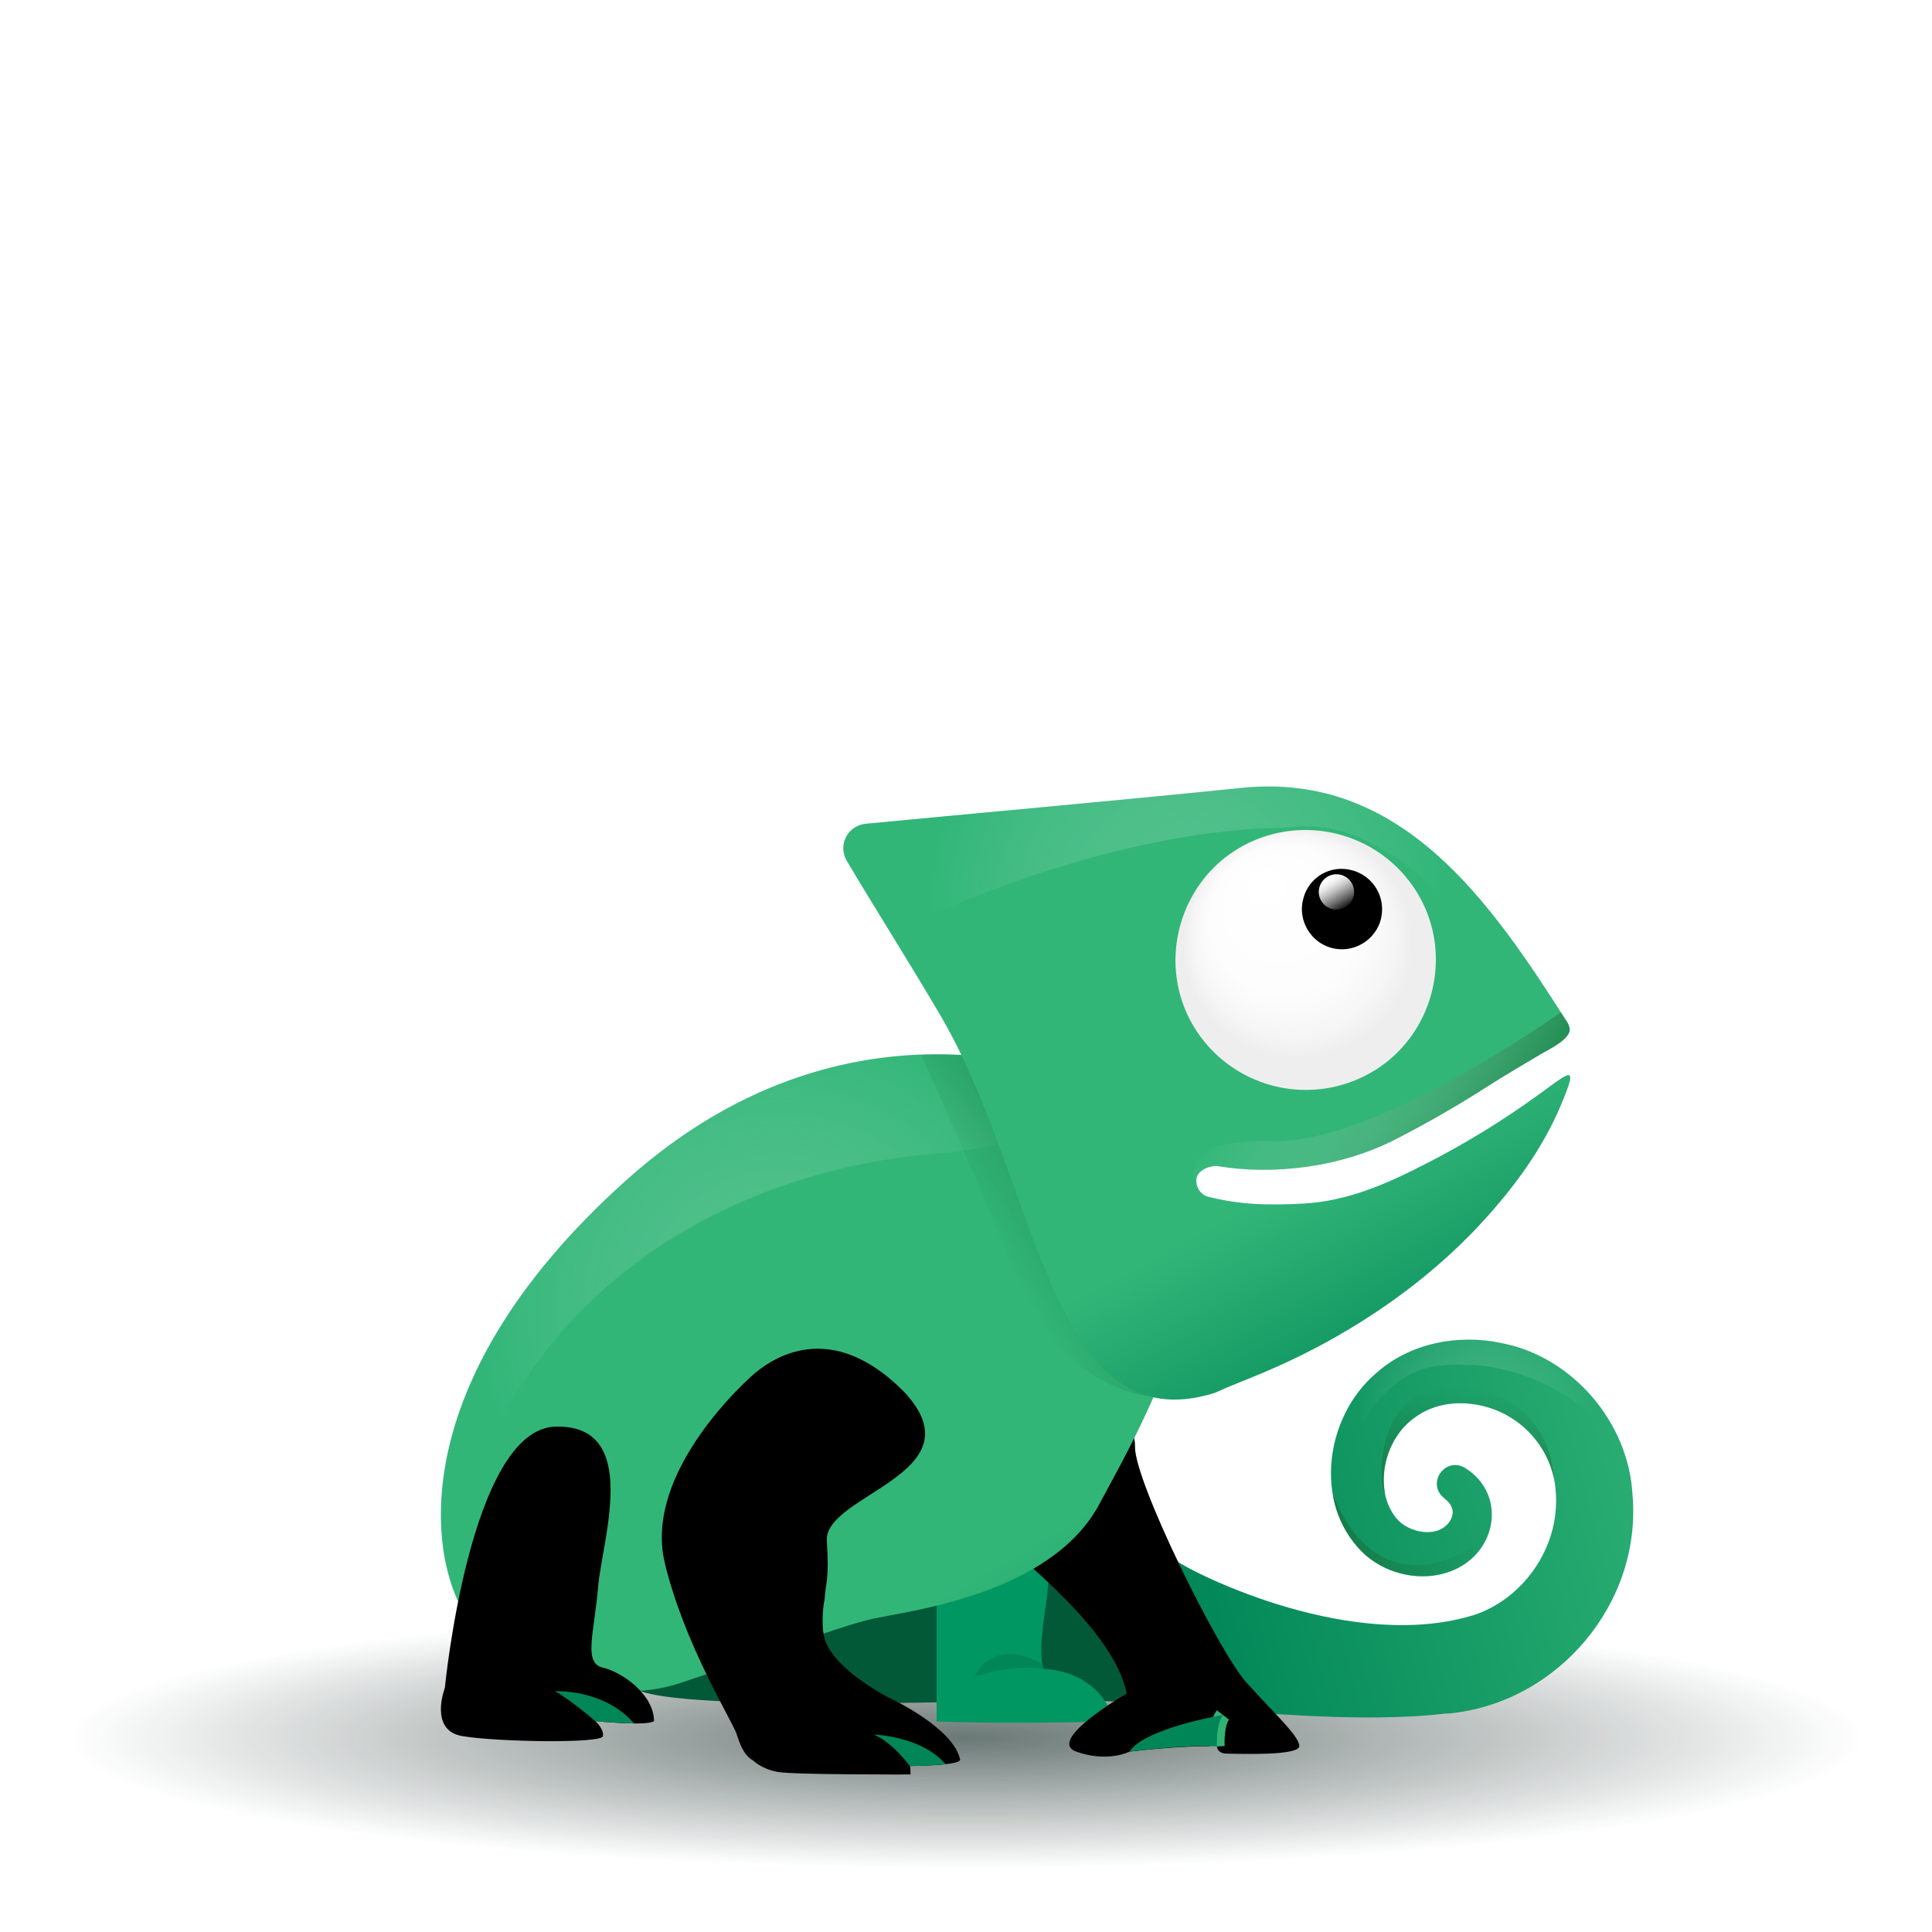
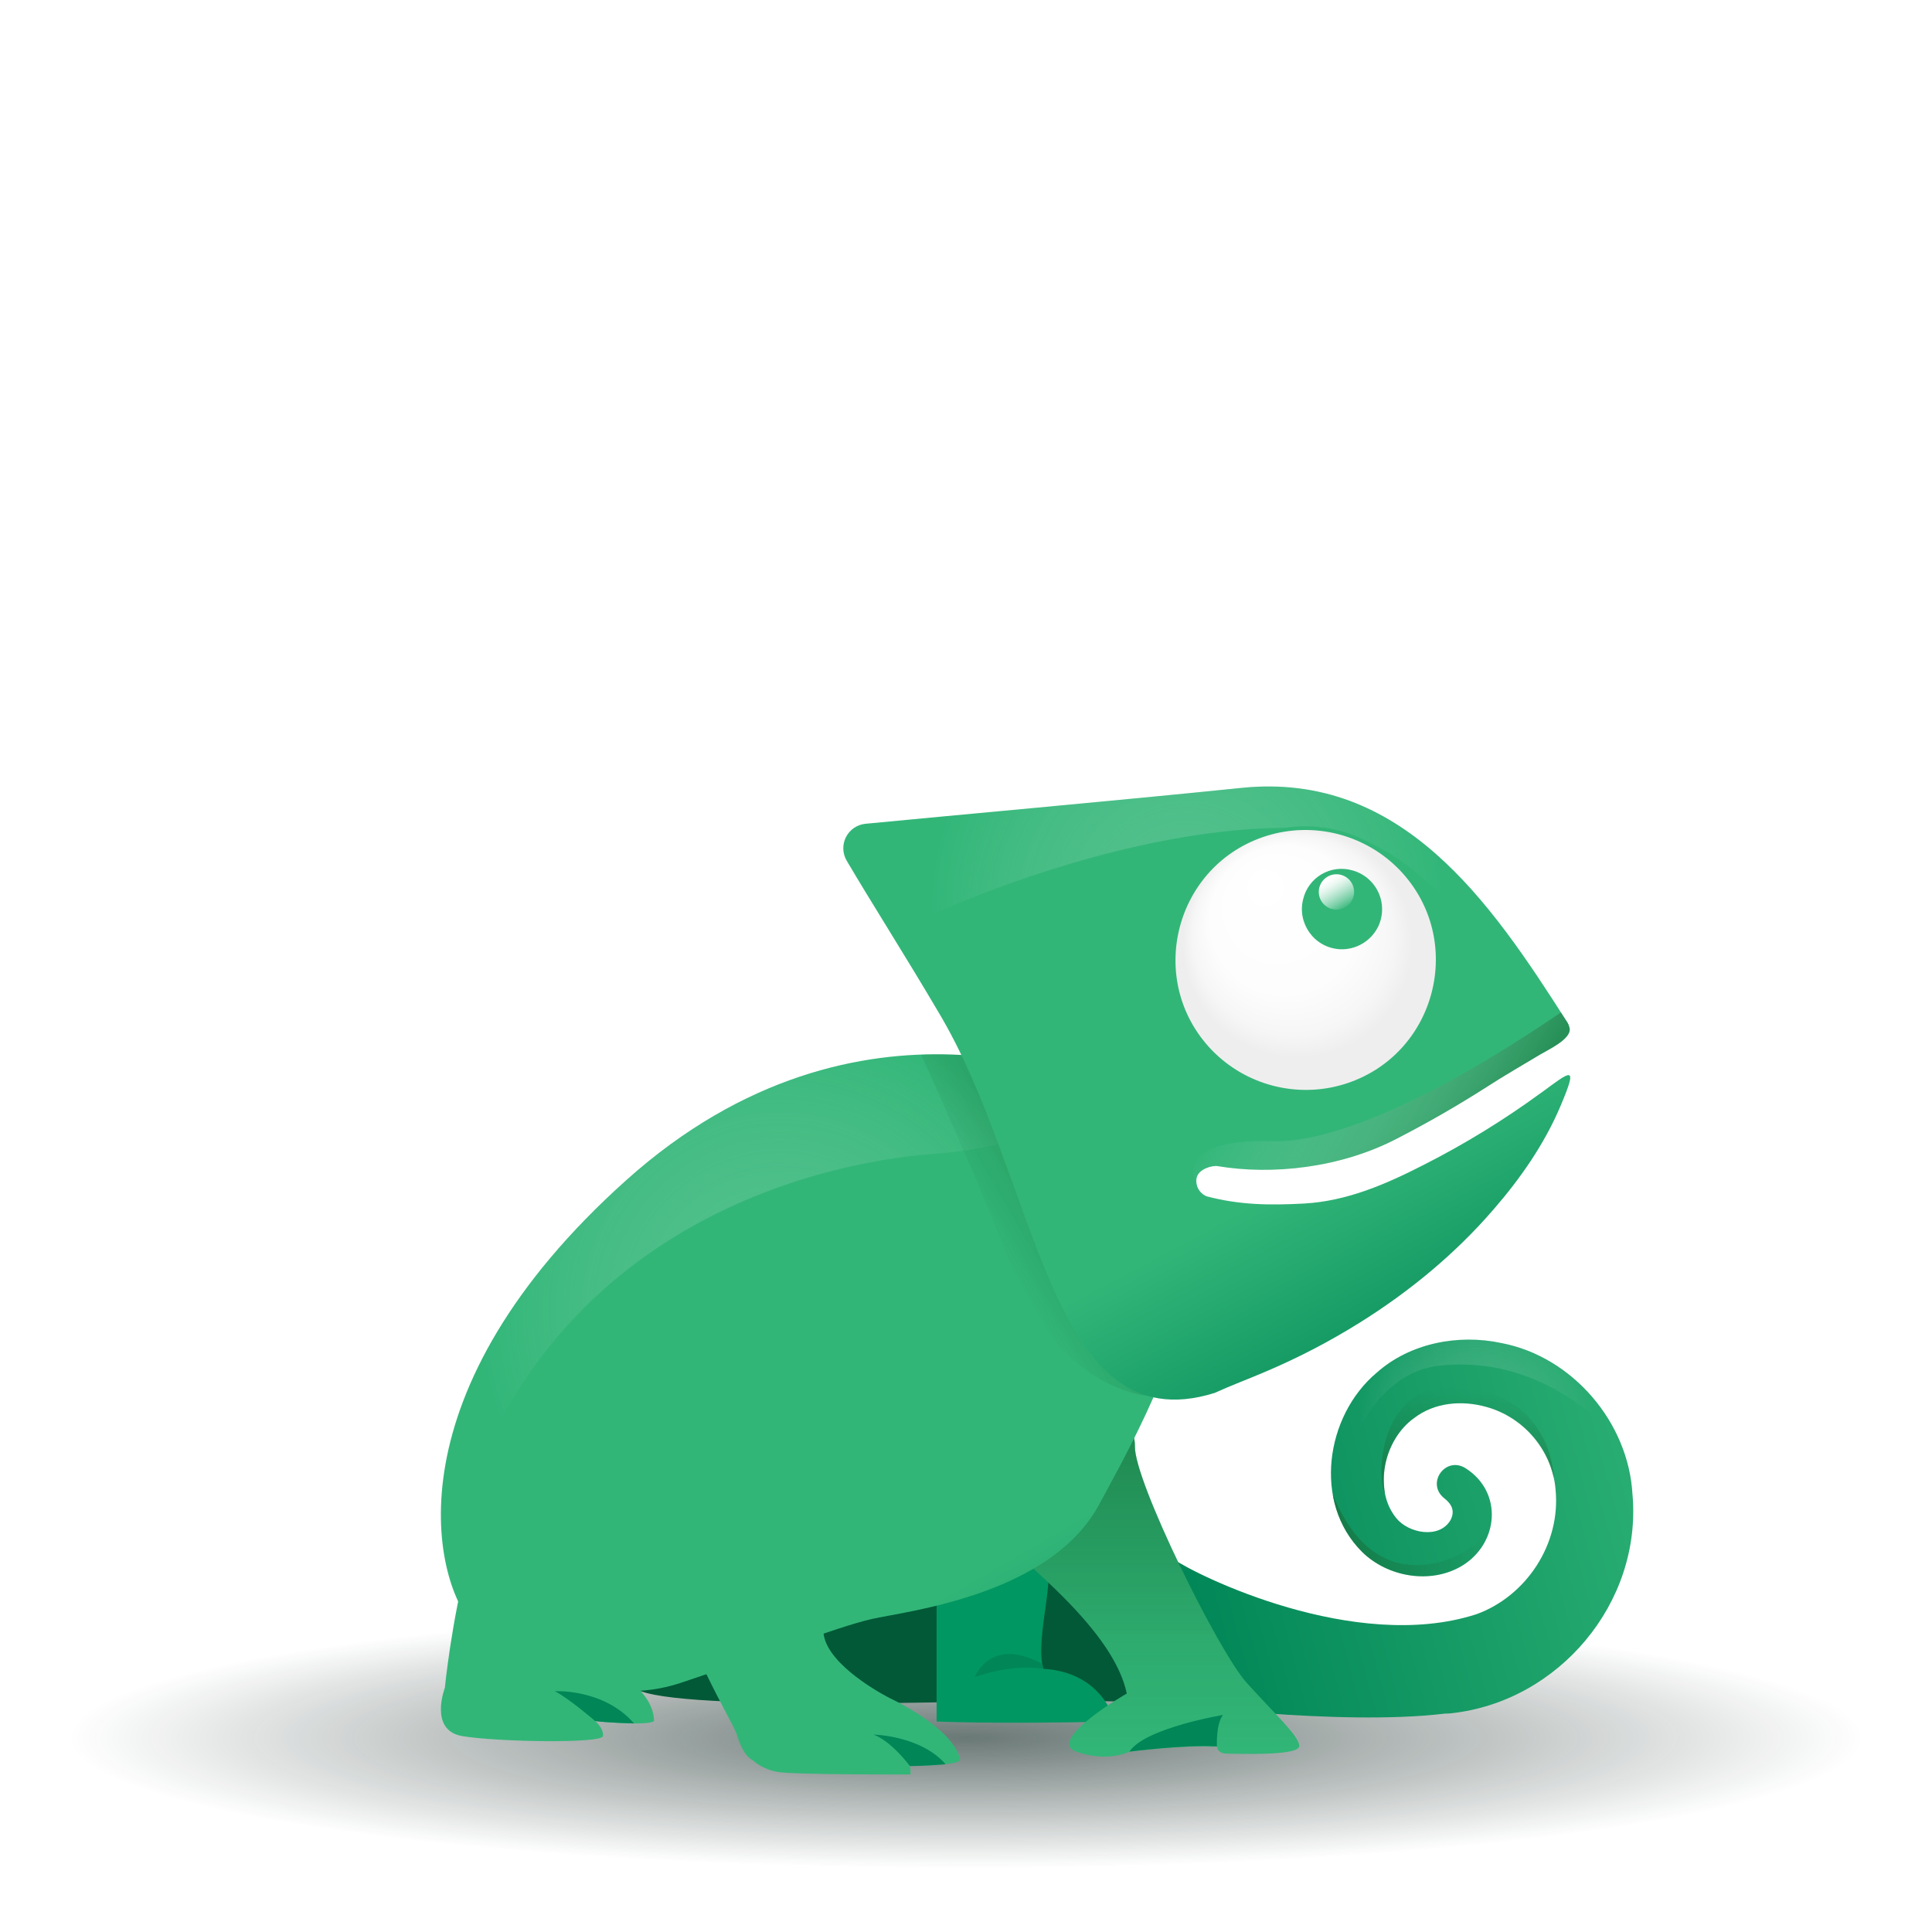
<svg xmlns="http://www.w3.org/2000/svg" xmlns:xlink="http://www.w3.org/1999/xlink" width="800" height="800" viewBox="0 0 800 800">
  <svg width="800" height="800" class="sitting-geeko spot-illustration" preserveAspectRatio="xMinYMax meet" viewBox="0 0 520.51 341.62">
    <defs id="defs71">
      <linearGradient id="gp-linearGradient116">
        <stop id="stop116" offset="0" style="stop-color:#08201c;stop-opacity:.604" />
        <stop id="stop117" offset="1" style="stop-color:#091b17;stop-opacity:0" />
      </linearGradient>
      <linearGradient id="gp-linearGradient108">
        <stop id="stop108" offset="0" style="stop-color:#32b678;stop-opacity:1" />
        <stop id="stop109" offset="1" style="stop-color:#008657;stop-opacity:1" />
      </linearGradient>
      <linearGradient id="gp-linear-gradient-4" x1="306.29" x2="306.29" y1="261.57" y2="162.6" gradientUnits="userSpaceOnUse">
        <stop id="stop22" offset="0" stop-color="#1b6936" stop-opacity="0" />
        <stop id="stop23" offset=".28" stop-color="#1b6936" stop-opacity=".09" />
        <stop id="stop24" offset=".76" stop-color="#1b6936" stop-opacity=".35" />
        <stop id="stop25" offset="1" stop-color="#1b6936" stop-opacity=".5" />
      </linearGradient>
      <linearGradient id="gp-linear-gradient-7" x1="268.39" x2="315.77" y1="124.6" y2="97.24" gradientTransform="translate(0 33)" gradientUnits="userSpaceOnUse">
        <stop id="stop33" offset="0" stop-color="#1b6936" stop-opacity="0" />
        <stop id="stop34" offset=".2" stop-color="#1b6936" stop-opacity=".11" />
        <stop id="stop35" offset=".69" stop-color="#1b6936" stop-opacity=".32" />
        <stop id="stop36" offset="1" stop-color="#1b6936" stop-opacity=".4" />
      </linearGradient>
      <linearGradient id="gp-linear-gradient-9" x1="-1917.03" x2="-1917.03" y1="-1260.12" y2="-1250.59" gradientTransform="rotate(149.6 -969 -288.83)" gradientUnits="userSpaceOnUse">
        <stop id="stop48" offset="0" stop-color="#fff" stop-opacity="0" />
        <stop id="stop49" offset=".07" stop-color="#fff" stop-opacity=".1" />
        <stop id="stop50" offset=".27" stop-color="#fff" stop-opacity=".37" />
        <stop id="stop51" offset=".46" stop-color="#fff" stop-opacity=".59" />
        <stop id="stop52" offset=".63" stop-color="#fff" stop-opacity=".77" />
        <stop id="stop53" offset=".78" stop-color="#fff" stop-opacity=".9" />
        <stop id="stop54" offset=".91" stop-color="#fff" stop-opacity=".97" />
        <stop id="stop55" offset="1" stop-color="#fff" />
      </linearGradient>
      <linearGradient id="gp-linear-gradient-10" x1="200.44" x2="235.58" y1="-1847.87" y2="-1787" gradientTransform="rotate(-30.4 3852.22 -1133.28)" gradientUnits="userSpaceOnUse">
        <stop id="stop56" offset="0" stop-color="#fff" stop-opacity="0" />
        <stop id="stop57" offset="1" stop-color="#1b6936" stop-opacity=".5" />
      </linearGradient>
      <linearGradient id="gp-linear-gradient-15" x1="358.4" x2="401.46" y1="198.07" y2="198.07" gradientUnits="userSpaceOnUse">
        <stop id="stop70" offset="0" stop-color="#1b6936" stop-opacity=".6" />
        <stop id="stop71" offset="1" stop-color="#1b6936" stop-opacity="0" />
      </linearGradient>
      <linearGradient xlink:href="#gp-linear-gradient-15" id="gp-linear-gradient-16" x1="394.4" x2="394.4" y1="186.78" y2="157.09" gradientTransform="translate(0 33)" />
      <linearGradient xlink:href="#gp-linearGradient108" id="gp-linearGradient109" x1="473.74" x2="321.91" y1="184.15" y2="233.03" gradientTransform="translate(0 33)" gradientUnits="userSpaceOnUse" />
      <linearGradient xlink:href="#gp-linearGradient108" id="gp-linearGradient111" x1="296.09" x2="330.23" y1="193.5" y2="252.63" gradientTransform="translate(0 33)" gradientUnits="userSpaceOnUse" />
      <linearGradient xlink:href="#gp-linearGradient108" id="gp-linearGradient113" x1="322.48" x2="358.4" y1="120.03" y2="187.67" gradientTransform="translate(0 33)" gradientUnits="userSpaceOnUse" />
      <linearGradient xlink:href="#gp-linear-gradient-4" id="gp-linearGradient114" x1="306.29" x2="306.29" y1="261.57" y2="162.6" gradientTransform="translate(0 33)" gradientUnits="userSpaceOnUse" />
      <linearGradient xlink:href="#gp-linear-gradient-15" id="gp-linearGradient115" x1="358.4" x2="401.46" y1="198.07" y2="198.07" gradientTransform="translate(0 33)" gradientUnits="userSpaceOnUse" />
      <radialGradient id="gp-radial-gradient-2" cx="199" cy="-1887.07" r="69.07" fx="199" fy="-1887.07" gradientTransform="rotate(-30.4 3791.55 -1149.78)" gradientUnits="userSpaceOnUse">
        <stop id="stop42" offset="0" stop-color="#a6d7ba" />
        <stop id="stop43" offset="1" stop-color="#fff" stop-opacity="0" />
      </radialGradient>
      <radialGradient id="gp-radial-gradient-3" cx="219.65" cy="-1860.27" r="35.58" fx="219.65" fy="-1883.94" gradientTransform="rotate(-30.4 3852.22 -1133.28)" gradientUnits="userSpaceOnUse">
        <stop id="stop44" offset="0" stop-color="#fff" />
        <stop id="stop45" offset=".56" stop-color="#fdfdfd" />
        <stop id="stop46" offset=".76" stop-color="#f6f6f6" />
        <stop id="stop47" offset=".87" stop-color="#efeeee" />
      </radialGradient>
      <radialGradient xlink:href="#gp-radial-gradient-2" id="gp-radial-gradient-4" cx="214.14" cy="-1806.16" r="37.95" fx="214.14" fy="-1806.16" gradientTransform="translate(0 33)" />
      <radialGradient xlink:href="#gp-radial-gradient-2" id="gp-radial-gradient-5" cx="210.05" cy="141.1" r="80.89" fx="210.05" fy="141.1" gradientTransform="translate(0 33)" />
      <radialGradient xlink:href="#gp-radial-gradient-2" id="gp-radial-gradient-6" cx="396.13" cy="166.74" r="31.64" fx="396.13" fy="166.74" gradientTransform="translate(0 33)" />
      <radialGradient xlink:href="#gp-radial-gradient-2" id="gp-radialGradient114" cx="199" cy="-1887.07" r="69.07" fx="199" fy="-1887.07" gradientTransform="rotate(-30.4 3852.22 -1133.28)" gradientUnits="userSpaceOnUse" />
      <radialGradient xlink:href="#gp-linearGradient116" id="gp-radialGradient117" cx="260.25" cy="237.5" r="260.25" fx="260.25" fy="237.5" gradientTransform="matrix(.929 0 0 .135 18.5 257.26)" gradientUnits="userSpaceOnUse" />
      <clipPath id="gp-clipPath115" clipPathUnits="userSpaceOnUse">
        <path id="path115" d="M377.5 22.21c18.21 19.08 10 50.67-15.19 58.47a35.8 35.8 0 0 1-36.29-9.42c-18.19-19.07-9.98-50.65 15.19-58.47a35.8 35.8 0 0 1 36.28 9.41" />
      </clipPath>
+       <style id="style1">.cls-18{fill:#32b678}</style>
    </defs>
    <path id="rect116" d="M0 251.52h520.51V327H0z" style="fill:url(#gp-radialGradient117);stroke:none;stroke-width:14.38;stroke-linejoin:round;stroke-dasharray:none;stroke-opacity:1" />
    <g id="gp-tail" transform="rotate(3 300 235)">
      <path id="path72" d="M439.05 216.57c-2.02-19.46-18.13-36.38-37.41-39.02-11.71-1.88-24.6 1.28-33.15 9.74-13.18 12.29-15.37 35.89-1.41 48.4 7.23 6.43 18.89 7.83 27.03 2.39 9.63-6.48 10.19-20.44-.39-26.37-5.52-3.03-10.44 4.59-5.35 8.35 2.31 1.59 3.18 3.44 2.05 5.88-2.79 5.29-11.15 4.06-14.58.22-6.8-7.46-4.37-21.09 3.36-27.19 5.31-4.54 12.63-5.52 19.3-4.02 10.24 2.24 18.36 10.87 19.75 21.13 2.29 14.63-6.34 29.16-19.44 34.75l-.27.1c-31.95 12.1-75.48-6.45-82.34-10.76-10.13-6.37-13.46-9.14-20.11-13.67l20.11 52.73s47.24 3.74 75.48-1.19q.84-.02 1.7-.18c28.76-4.68 49.68-32.39 45.68-61.28z" class="cls-18" style="isolation:isolate;fill:url(#gp-linearGradient109);fill-opacity:1" />
      <path id="path102" d="M367.08 235.69c7.23 6.43 18.89 7.83 27.03 2.39a16.4 16.4 0 0 0 7.35-12.5c-.17.36-1.75 3.65-3.44 5.96-1.79 2.45-25.34 19.55-39.62-10.87v.02a28.4 28.4 0 0 0 8.68 14.99z" style="isolation:isolate;fill:url(#gp-linearGradient115)" />
      <path id="path103" d="M386.51 190.43c-16.38 2.23-16.9 23.6-14.07 29.35-2.2-10.77 3.1-17.93 6.75-20.81 5.31-4.54 12.63-5.52 19.3-4.02a25.7 25.7 0 0 1 19.18 18.34l-.1-.81c-2.26-15.25-14.68-24.28-31.06-22.05" style="isolation:isolate;fill:url(#gp-linear-gradient-16)" />
      <path id="path104" d="M401.64 177.55c-11.71-1.88-24.6 1.28-33.15 9.74-9.33 8.7-13.14 23.06-9.63 35.15.02-.16 3.81-34.32 26.53-37.95 22.76-3.64 39.88 8.5 49.3 17.39-6.41-12.72-18.86-22.38-33.04-24.33z" style="opacity:.3;isolation:isolate;fill:url(#gp-radial-gradient-6)" />
    </g>
    <path id="path74" d="M315.28 246.9c-.11-2.42.09-4.92.52-7.43a60 60 0 0 1-13.04-8.79c-4.89-4.39-26.52-23.78-46.27-31.74l-.58.53a41 41 0 0 0-1.88-1.86c-29.73-14.23-54.67-3.45-61.53-.3-6.86 3.14-57.19 44.81-19.88 79.43 15.62 5.8 105.96 2.13 112.03 2.35 14.67.53 29.34.76 43.45-.33-8.56-8.26-12.31-20.26-12.83-31.85z" class="cls-18" style="isolation:isolate;fill:#025937" />
    <path id="path77" d="M281.09 242.11c4.15 1.22-2.44 20.22 0 28.6 16.16.93 19.28 14.2 19.28 14.2-32.34.73-48.04 0-48.04 0v-35.34s4.7-14.53 28.76-7.46" class="cls-18" style="isolation:isolate;fill:#009762;fill-opacity:1" />
    <path id="path80" d="M303.57 277.37s-22.01 12.68-13.56 15.67 14.26 0 14.26 0 13.91-1.76 23.59-1.41c0 0 0 1.94 2.82 1.94s19.54.7 19.37-2.11c-.18-2.82-6.69-8.63-14.26-17.08s-30.28-54.37-30.02-63.63-15.76-19.6-27.55-13.11-21.3 26.45-11.8 35.4 33.63 27.26 37.15 44.34z" class="cls-18" style="isolation:isolate" />
    <path id="path81" d="M329.48 283.15c-1.95 2.53-1.62 8.48-1.62 8.48" style="fill:none;stroke:#32b678;stroke-miterlimit:10;stroke-width:4.14px;isolation:isolate" />
    <path id="path82" d="M303.57 277.37s-22.01 12.68-13.56 15.67 9.85.81 14.26 0 13.91-1.76 23.59-1.41c0 0 0 1.94 2.82 1.94s19.54.7 19.37-2.11c-.18-2.82-6.69-8.63-14.26-17.08s-30.28-54.37-30.02-63.63-15.76-19.6-27.55-13.11-21.3 26.45-11.8 35.4 33.63 27.26 37.15 44.34z" style="isolation:isolate;mix-blend-mode:multiply;fill:url(#gp-linearGradient114)" />
    <path id="path84" d="M296.58 113.96s-64.48-31.67-127.83 25.08S115.91 246 127.64 259.21s36.05 21.82 55.58 15.35 42.47-15.17 51.61-17.26 48.06-6.31 61.26-30.8c13.2-24.48 50.56-88.77.5-112.54z" class="cls-18" style="isolation:isolate;fill:url(#gp-linearGradient111);fill-opacity:1" />
    <path id="path86" d="M296.58 113.96s-19.88-9.76-48.41-8.73c0 0 17.38 38.4 23.71 56.04 6.32 17.64 18.49 31.4 34.42 35.43q2.27.56 4.67.36c12.65-28.97 21.14-66.24-14.38-83.1z" style="mix-blend-mode:multiply;isolation:isolate;fill:url(#gp-linear-gradient-7)" />
    <path id="path94" d="M179.09 242.16c5.31 22.05 18.14 42.5 19.33 46.04.84 2.52 1.92 5.83 4.4 7.16.14.07 2.31 2.36 6.74 3.14s35.75.68 35.75.68c-.05-1.31.02-1.74-.18-2.29 5.21-.07 13.85-.4 13.53-1.8-1.95-8.65-19-16.51-19-16.51s-14.26-7.16-17.28-15.32c-.57-1.53-.81-3.8-.75-6.22v-.02c.04-1.71.22-3.48.54-5.16.24-4.18 1.28-4.74.59-15.65-.8-12.52 41.65-18.18 20.61-40.33-19.4-19.4-35.06-9.35-41.04-3.9s-28.54 28.11-23.23 50.16z" class="cls-18" style="isolation:isolate" />
    <path id="path96" d="M119.85 275.85s6.75-69.87 29.87-70.39 12.47 30.65 11.43 43.12-4.08 20.56 1.24 21.81 13.75 7.23 13.82 14.41c-1.88 1.43-15.84 0-15.84 0s2.34 1.97 2.08 4.04-28.83 1.56-37.92 0-4.68-12.99-4.68-12.99" class="cls-18" style="isolation:isolate" />
    <path id="path99" d="M252.33 131.9c21.79-1.56 39.2-9.69 49-15.4a57 57 0 0 0-4.75-2.54s-64.48-31.67-127.83 25.08c-47.67 42.7-53.52 81.7-48.49 104.02 20.6-89.99 97.84-108.71 132.08-111.16z" style="opacity:.3;isolation:isolate;fill:url(#gp-radial-gradient-5)" />
    <path id="path101" d="M160.36 284.79s-7.17-6.16-10.87-8.04c0 0 13.15-.74 21.33 8.67 0 0-7.18-.17-10.46-.63m84.77 12.11s-4.75-6.51-9.75-8.46c0 0 12.65.24 19.38 7.98 0 0-6.13.51-9.63.48m82.73-5.27s-.33-5.94 1.62-8.48c0 0-21.03 3.5-25.21 9.88 0 0 14.64-1.94 23.59-1.41zm-46.77-20.93c-4.95-.72-11.03-.29-18.43 2.19 0 0 4.15-11.08 18.14-3.49z" style="fill:#008657" />
    <g id="gp-head">
      <path id="path87" d="M415.06 115.62a229 229 0 0 1-31.43 19.29c-10.22 5.23-20.65 9.79-32.28 10.45-9.17.5-17.36.41-26.24-1.94a4.46 4.46 0 0 1-2.71-5.02c.58-2.41 4.24-3.36 5.69-3.11 14.51 2.42 32.97.59 48.43-7.51a299 299 0 0 0 24.29-14c3.95-2.58 10.1-6.15 14.16-8.59 2.09-1.26 8.18-4.03 7.94-6.89a5 5 0 0 0-.98-2.28c-20.32-31.81-44.28-67.09-87.45-62.64-32.22 3.31-80.87 7.68-101.33 9.67a6.62 6.62 0 0 0-5.04 9.94c6.38 10.87 16.11 26.15 24.46 40.36 27.37 45.37 29.64 117.13 74.69 103.03 4.5-2.06 9.14-3.76 13.69-5.72q13.22-5.61 25.4-13.22c13.37-8.36 25.73-18.53 36.04-30.5 7.22-8.31 13.69-17.6 18-27.77 4.9-11.57 2.97-9.62-5.32-3.54z" class="cls-18" style="isolation:isolate;fill:url(#gp-linearGradient113);fill-opacity:1" />
      <path id="path89" d="M416.02 86.92c-19.13-29.05-42.46-57.56-81.54-53.54-32.22 3.31-80.87 7.68-101.33 9.67a6.62 6.62 0 0 0-5.04 9.94c3.3 5.62 7.5 12.43 11.94 19.65 27.53-13.69 73.74-29.82 111.34-28.42 29.64 1.1 39.28 25.06 64.64 42.69h.01z" style="opacity:.3;isolation:isolate;fill:url(#gp-radialGradient114)" />
      <path id="path90" d="M377.5 55.21c18.21 19.08 10 50.67-15.19 58.47a35.8 35.8 0 0 1-36.29-9.42c-18.19-19.07-9.98-50.65 15.19-58.47a35.8 35.8 0 0 1 36.28 9.41" style="isolation:isolate;fill:url(#gp-radial-gradient-3);stroke:#32b678;stroke-opacity:1" />
      <g id="gp-pupil" transform="translate(22.08 -2.88)">
        <path id="path91" d="M349.18 73.7a10.9 10.9 0 0 1-10.26 6.03c-7-.39-11.59-7.09-9.9-13.52a10.6 10.6 0 0 1 13.17-7.75 10.86 10.86 0 0 1 7 15.24" class="cls-18" style="isolation:isolate" />
        <circle id="circle91" cx="337.98" cy="64.29" r="4.76" style="isolation:isolate;fill:url(#gp-linear-gradient-9)" />
      </g>
      <path id="path92" d="M342.79 128.57c-27.91-.81-20.33 11.94-20.33 11.94h.01a4 4 0 0 1-.09-2.1c.58-2.41 4.24-3.36 5.69-3.11 14.51 2.42 32.97.59 48.43-7.51a299 299 0 0 0 24.29-14c3.95-2.58 10.1-6.15 14.16-8.59 2.09-1.26 8.18-4.03 7.94-6.89a5 5 0 0 0-.98-2.28l-1.38-2.16c-11.06 7.55-52.73 35.42-77.75 34.69z" style="isolation:isolate;fill:url(#gp-linear-gradient-10)" />
      <path id="gp-path93" d="M415.06 115.62a229 229 0 0 1-31.43 19.29c-10.22 5.23-20.65 9.79-32.28 10.45-9.17.5-17.36.41-26.24-1.94-.93-.25-2.17-1.4-2.63-2.92 0 0 .56 11.14 26.46 12.49 20.71 1.08 57.1-22.94 70.85-32.61.18-.42.42-.81.6-1.23 4.9-11.57 2.97-9.62-5.32-3.54z" style="opacity:.3;isolation:isolate;fill:url(#gp-radial-gradient-4)" />
      <path id="gp-eyelids" fill="none" stroke="#30ba78" stroke-linejoin="round" stroke-width="0" d="m312.43 104.37 114.2-45.61M282.1 33.59 396.31-12" clip-path="url(#gp-clipPath115)" transform="translate(0 33)" />
    </g>
  </svg>
</svg>
